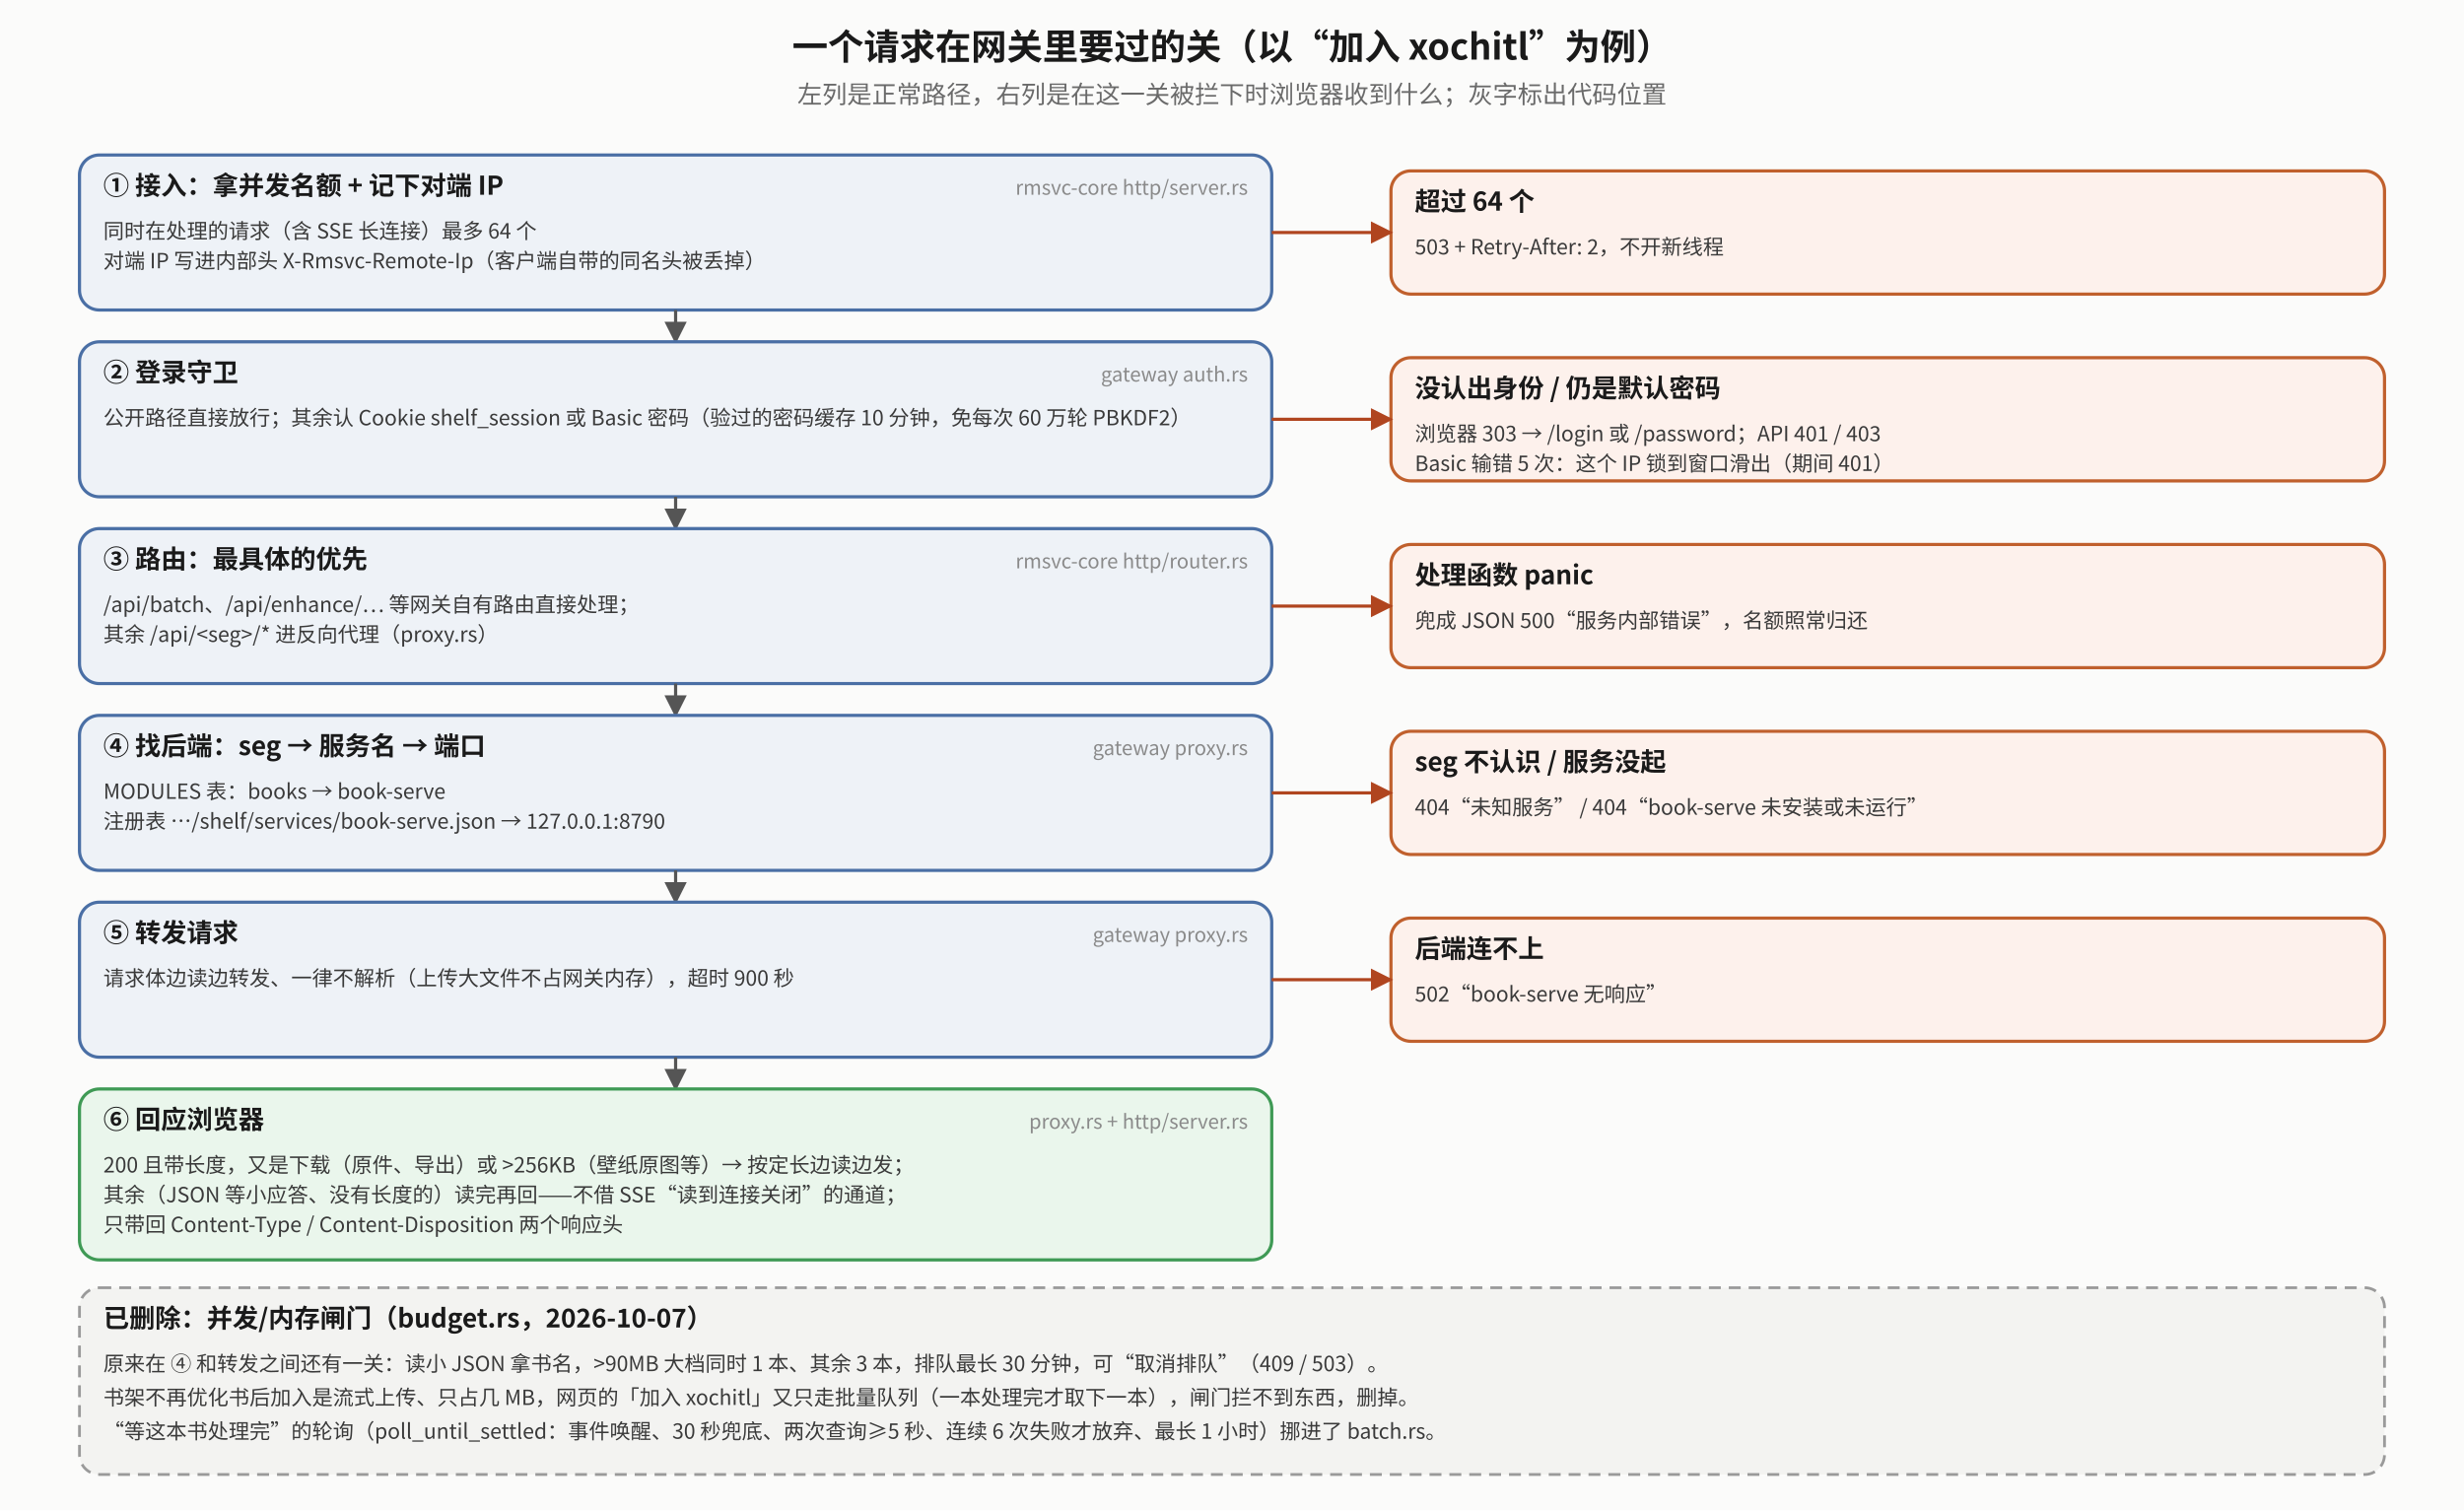
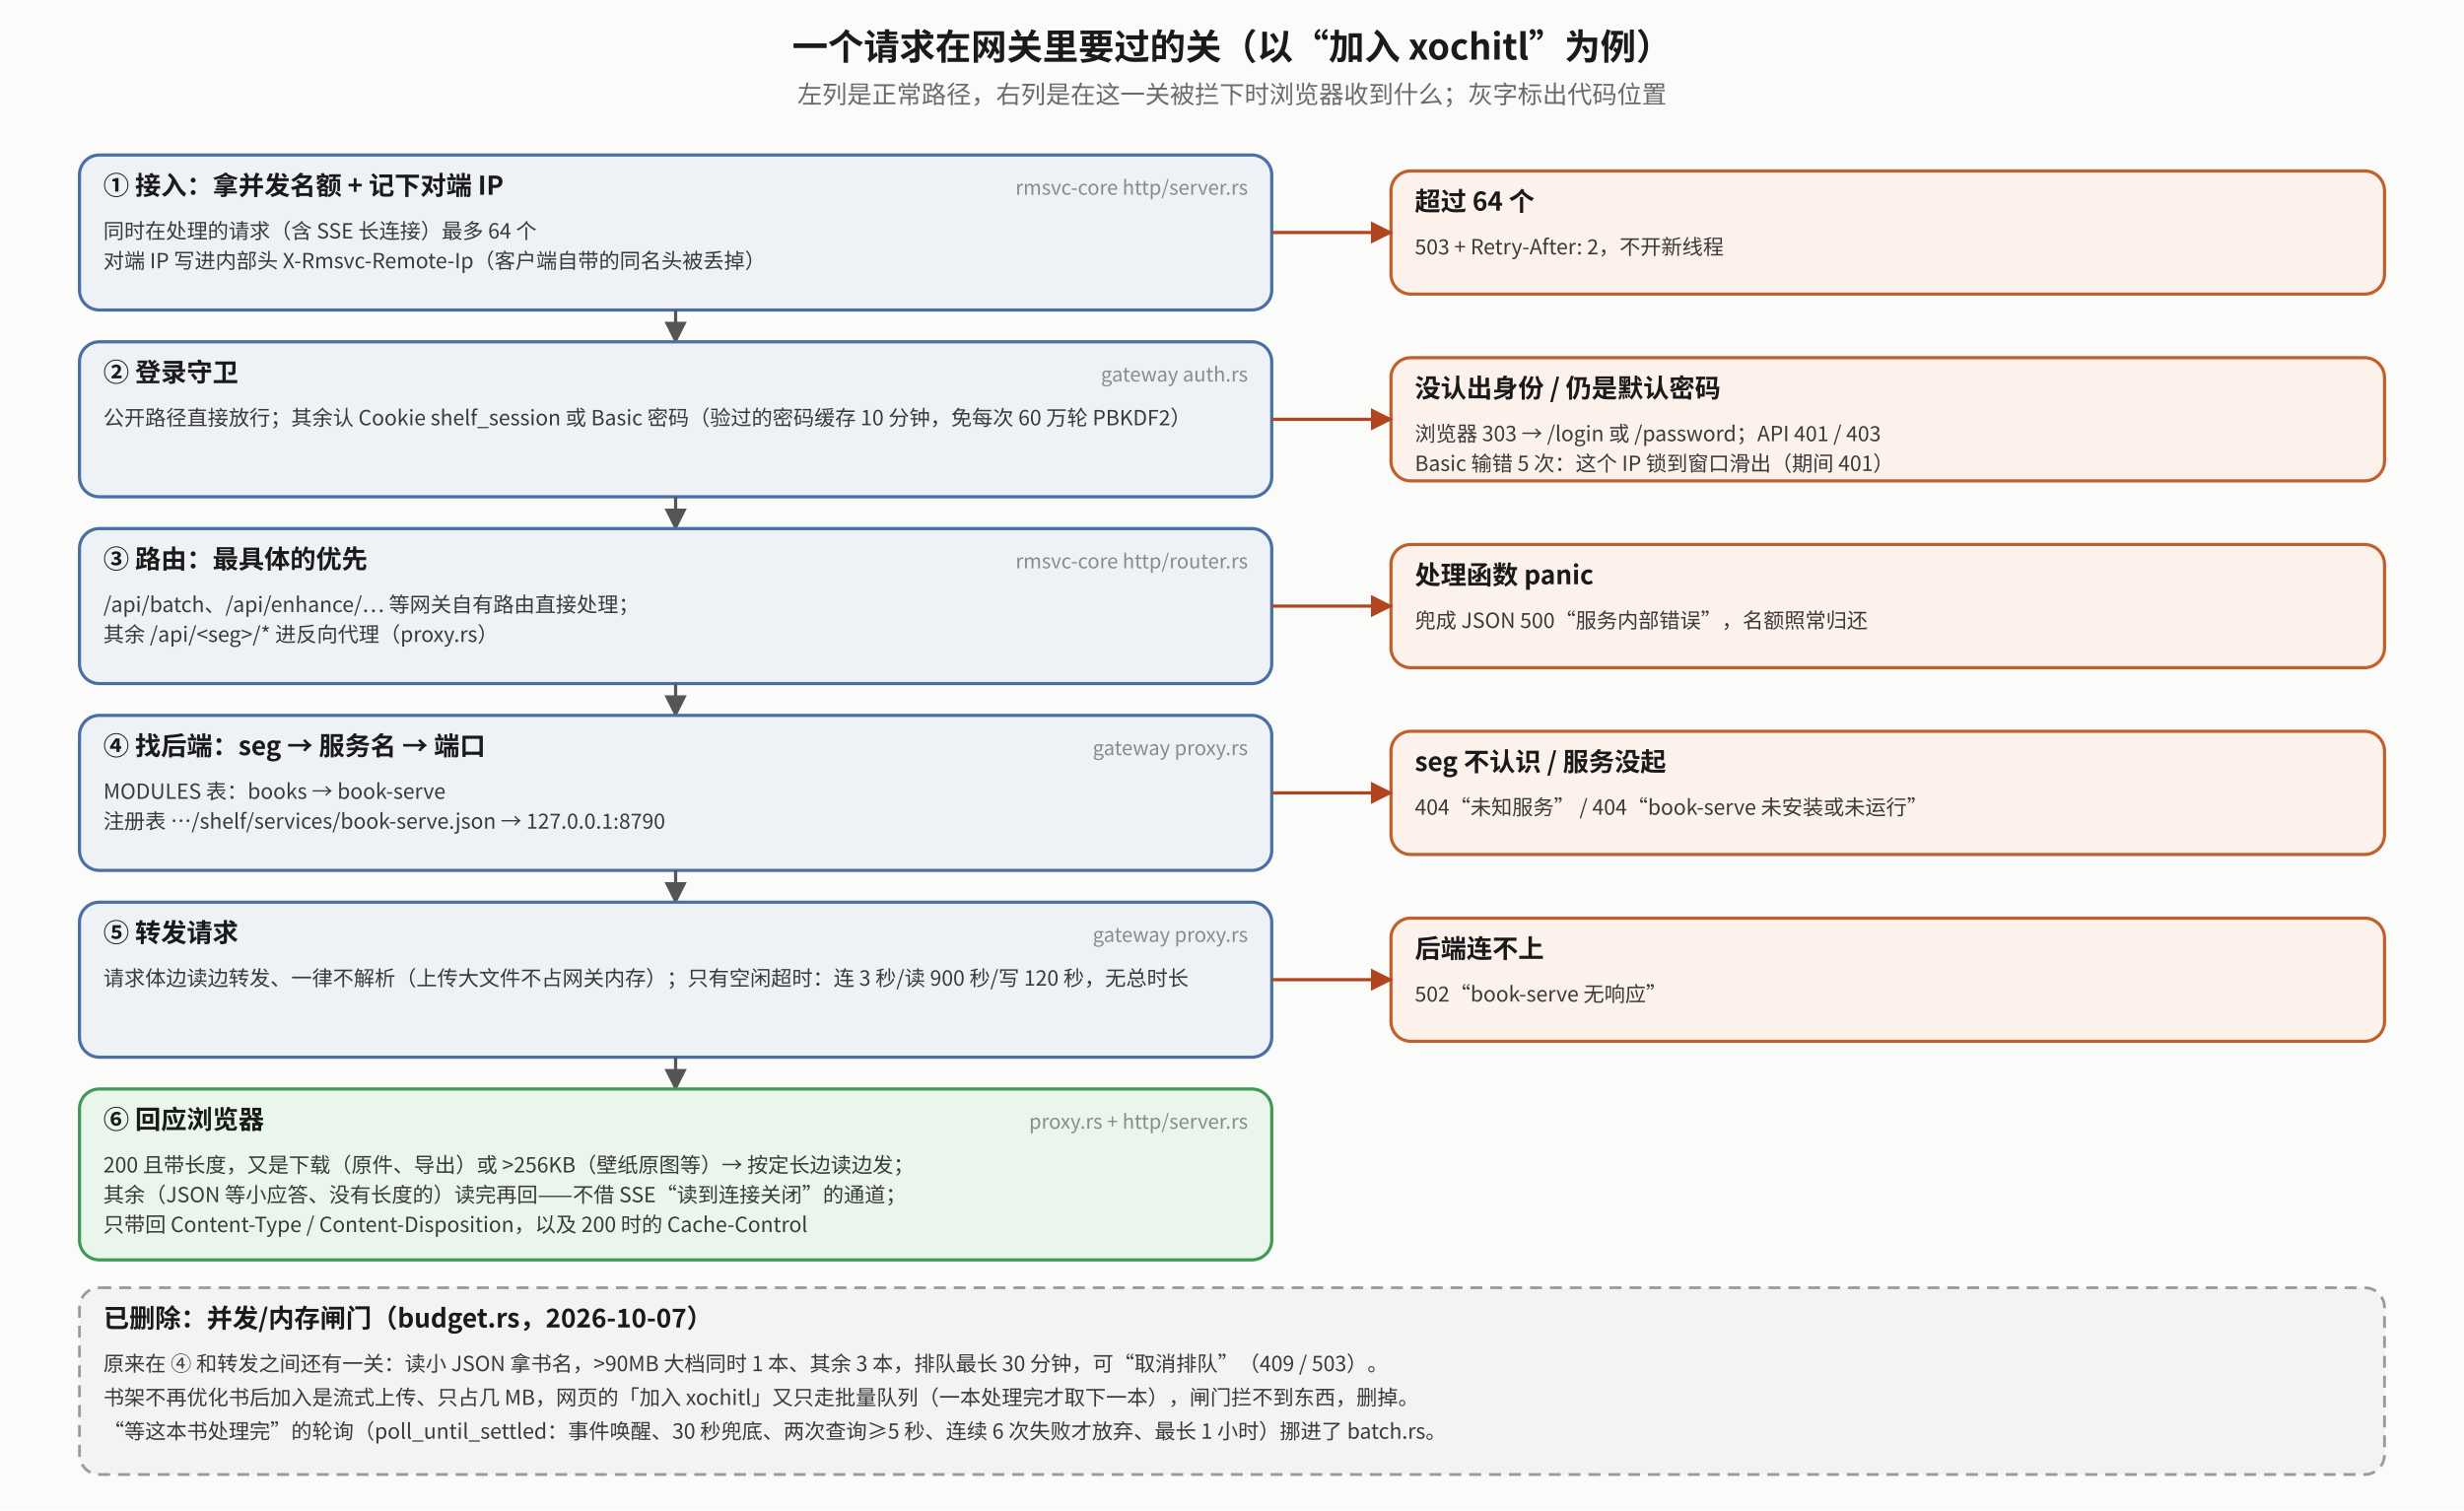
<svg xmlns="http://www.w3.org/2000/svg" viewBox="0 0 1240 760" font-family="Noto Sans CJK SC, sans-serif">
  <defs>
    <marker id="mk" viewBox="0 0 10 10" refX="9" refY="5" markerWidth="7" markerHeight="7" orient="auto-start-reverse">
      <path d="M0,0 L10,5 L0,10 z" fill="#555" />
    </marker>
    <marker id="mr" viewBox="0 0 10 10" refX="9" refY="5" markerWidth="7" markerHeight="7" orient="auto-start-reverse">
      <path d="M0,0 L10,5 L0,10 z" fill="#b0451f" />
    </marker>
    <marker id="mg" viewBox="0 0 10 10" refX="9" refY="5" markerWidth="7" markerHeight="7" orient="auto-start-reverse">
      <path d="M0,0 L10,5 L0,10 z" fill="#2f7d45" />
    </marker>
  </defs>
  <rect x="0" y="0" width="1240" height="760" fill="#fbfbfa" />
  <text x="620.0" y="30" text-anchor="middle" font-size="18" font-weight="bold" fill="#1a1a1a">一个请求在网关里要过的关（以“加入 xochitl”为例）</text>
  <text x="620.0" y="52" text-anchor="middle" font-size="12.5" fill="#6a6a6a">左列是正常路径，右列是在这一关被拦下时浏览器收到什么；灰字标出代码位置</text>
  <rect x="40" y="78" width="600" height="78" rx="10" fill="#eef2f7" stroke="#4a6fa5" stroke-width="1.6" />
  <text x="52" y="98" text-anchor="start" font-size="13" font-weight="bold" fill="#1a1a1a">① 接入：拿并发名额 + 记下对端 IP</text>
  <text x="52" y="120" text-anchor="start" font-size="10.5" fill="#3a3a3a">同时在处理的请求（含 SSE 长连接）最多 64 个</text>
  <text x="52" y="135" text-anchor="start" font-size="10.5" fill="#3a3a3a">对端 IP 写进内部头 X-Rmsvc-Remote-Ip（客户端自带的同名头被丢掉）</text>
  <text x="628" y="98" text-anchor="end" font-size="10" fill="#8a8a8a">rmsvc-core http/server.rs</text>
  <rect x="700" y="86" width="500" height="62" rx="10" fill="#fdf1ec" stroke="#c0602d" stroke-width="1.6" />
  <text x="712" y="106" text-anchor="start" font-size="13" font-weight="bold" fill="#1a1a1a">超过 64 个</text>
  <text x="712" y="128" text-anchor="start" font-size="10.5" fill="#3a3a3a">503 + Retry-After: 2，不开新线程</text>
  <polyline points="640,117.0 700,117.0" fill="none" stroke="#b0451f" stroke-width="1.6" marker-end="url(#mr)" />
  <polyline points="340.0,156 340.0,172" fill="none" stroke="#555" stroke-width="1.6" marker-end="url(#mk)" />
  <rect x="40" y="172" width="600" height="78" rx="10" fill="#eef2f7" stroke="#4a6fa5" stroke-width="1.6" />
  <text x="52" y="192" text-anchor="start" font-size="13" font-weight="bold" fill="#1a1a1a">② 登录守卫</text>
  <text x="52" y="214" text-anchor="start" font-size="10.5" fill="#3a3a3a">公开路径直接放行；其余认 Cookie shelf_session 或 Basic 密码（验过的密码缓存 10 分钟，免每次 60 万轮 PBKDF2）</text>
  <text x="628" y="192" text-anchor="end" font-size="10" fill="#8a8a8a">gateway auth.rs</text>
  <rect x="700" y="180" width="500" height="62" rx="10" fill="#fdf1ec" stroke="#c0602d" stroke-width="1.6" />
  <text x="712" y="200" text-anchor="start" font-size="13" font-weight="bold" fill="#1a1a1a">没认出身份 / 仍是默认密码</text>
  <text x="712" y="222" text-anchor="start" font-size="10.5" fill="#3a3a3a">浏览器 303 → /login 或 /password；API 401 / 403</text>
  <text x="712" y="237" text-anchor="start" font-size="10.5" fill="#3a3a3a">Basic 输错 5 次：这个 IP 锁到窗口滑出（期间 401）</text>
  <polyline points="640,211.0 700,211.0" fill="none" stroke="#b0451f" stroke-width="1.6" marker-end="url(#mr)" />
  <polyline points="340.0,250 340.0,266" fill="none" stroke="#555" stroke-width="1.6" marker-end="url(#mk)" />
  <rect x="40" y="266" width="600" height="78" rx="10" fill="#eef2f7" stroke="#4a6fa5" stroke-width="1.6" />
  <text x="52" y="286" text-anchor="start" font-size="13" font-weight="bold" fill="#1a1a1a">③ 路由：最具体的优先</text>
  <text x="52" y="308" text-anchor="start" font-size="10.5" fill="#3a3a3a">/api/batch、/api/enhance/… 等网关自有路由直接处理；</text>
  <text x="52" y="323" text-anchor="start" font-size="10.5" fill="#3a3a3a">其余 /api/&lt;seg&gt;/* 进反向代理（proxy.rs）</text>
  <text x="628" y="286" text-anchor="end" font-size="10" fill="#8a8a8a">rmsvc-core http/router.rs</text>
  <rect x="700" y="274" width="500" height="62" rx="10" fill="#fdf1ec" stroke="#c0602d" stroke-width="1.6" />
  <text x="712" y="294" text-anchor="start" font-size="13" font-weight="bold" fill="#1a1a1a">处理函数 panic</text>
  <text x="712" y="316" text-anchor="start" font-size="10.5" fill="#3a3a3a">兜成 JSON 500“服务内部错误”，名额照常归还</text>
  <polyline points="640,305.0 700,305.0" fill="none" stroke="#b0451f" stroke-width="1.6" marker-end="url(#mr)" />
  <polyline points="340.0,344 340.0,360" fill="none" stroke="#555" stroke-width="1.6" marker-end="url(#mk)" />
  <rect x="40" y="360" width="600" height="78" rx="10" fill="#eef2f7" stroke="#4a6fa5" stroke-width="1.6" />
  <text x="52" y="380" text-anchor="start" font-size="13" font-weight="bold" fill="#1a1a1a">④ 找后端：seg → 服务名 → 端口</text>
  <text x="52" y="402" text-anchor="start" font-size="10.5" fill="#3a3a3a">MODULES 表：books → book-serve</text>
  <text x="52" y="417" text-anchor="start" font-size="10.5" fill="#3a3a3a">注册表 …/shelf/services/book-serve.json → 127.0.0.1:8790</text>
  <text x="628" y="380" text-anchor="end" font-size="10" fill="#8a8a8a">gateway proxy.rs</text>
  <rect x="700" y="368" width="500" height="62" rx="10" fill="#fdf1ec" stroke="#c0602d" stroke-width="1.6" />
  <text x="712" y="388" text-anchor="start" font-size="13" font-weight="bold" fill="#1a1a1a">seg 不认识 / 服务没起</text>
  <text x="712" y="410" text-anchor="start" font-size="10.5" fill="#3a3a3a">404“未知服务” / 404“book-serve 未安装或未运行”</text>
  <polyline points="640,399.0 700,399.0" fill="none" stroke="#b0451f" stroke-width="1.6" marker-end="url(#mr)" />
  <polyline points="340.0,438 340.0,454" fill="none" stroke="#555" stroke-width="1.6" marker-end="url(#mk)" />
  <rect x="40" y="454" width="600" height="78" rx="10" fill="#eef2f7" stroke="#4a6fa5" stroke-width="1.6" />
  <text x="52" y="474" text-anchor="start" font-size="13" font-weight="bold" fill="#1a1a1a">⑤ 转发请求</text>
-   <text x="52" y="496" text-anchor="start" font-size="10.5" fill="#3a3a3a">请求体边读边转发、一律不解析（上传大文件不占网关内存），超时 900 秒</text>
+   <text x="52" y="496" text-anchor="start" font-size="10.5" fill="#3a3a3a">请求体边读边转发、一律不解析（上传大文件不占网关内存）；只有空闲超时：连 3 秒/读 900 秒/写 120 秒，无总时长</text>
  <text x="628" y="474" text-anchor="end" font-size="10" fill="#8a8a8a">gateway proxy.rs</text>
  <rect x="700" y="462" width="500" height="62" rx="10" fill="#fdf1ec" stroke="#c0602d" stroke-width="1.6" />
  <text x="712" y="482" text-anchor="start" font-size="13" font-weight="bold" fill="#1a1a1a">后端连不上</text>
  <text x="712" y="504" text-anchor="start" font-size="10.5" fill="#3a3a3a">502“book-serve 无响应”</text>
  <polyline points="640,493 700,493" fill="none" stroke="#b0451f" stroke-width="1.6" marker-end="url(#mr)" />
  <polyline points="340.0,532 340.0,548" fill="none" stroke="#555" stroke-width="1.6" marker-end="url(#mk)" />
  <rect x="40" y="548" width="600" height="86" rx="10" fill="#eaf6ec" stroke="#3f9a55" stroke-width="1.6" />
  <text x="52" y="568" text-anchor="start" font-size="13" font-weight="bold" fill="#1a1a1a">⑥ 回应浏览器</text>
  <text x="52" y="590" text-anchor="start" font-size="10.5" fill="#3a3a3a">200 且带长度，又是下载（原件、导出）或 &gt;256KB（壁纸原图等）→ 按定长边读边发；</text>
  <text x="52" y="605" text-anchor="start" font-size="10.5" fill="#3a3a3a">其余（JSON 等小应答、没有长度的）读完再回——不借 SSE“读到连接关闭”的通道；</text>
-   <text x="52" y="620" text-anchor="start" font-size="10.5" fill="#3a3a3a">只带回 Content-Type / Content-Disposition 两个响应头</text>
+   <text x="52" y="620" text-anchor="start" font-size="10.5" fill="#3a3a3a">只带回 Content-Type / Content-Disposition，以及 200 时的 Cache-Control</text>
  <text x="628" y="568" text-anchor="end" font-size="10" fill="#8a8a8a">proxy.rs + http/server.rs</text>
  <rect x="40" y="648" width="1160" height="94" rx="10" fill="#f3f3f1" stroke="#9a9a9a" stroke-width="1.4" stroke-dasharray="6 4" />
  <text x="52" y="668" text-anchor="start" font-size="13" font-weight="bold" fill="#1a1a1a">已删除：并发/内存闸门（budget.rs，2026-10-07）</text>
  <text x="52" y="690" text-anchor="start" font-size="10.5" fill="#3a3a3a">原来在 ④ 和转发之间还有一关：读小 JSON 拿书名，&gt;90MB 大档同时 1 本、其余 3 本，排队最长 30 分钟，可“取消排队”（409 / 503）。</text>
  <text x="52" y="707" text-anchor="start" font-size="10.5" fill="#3a3a3a">书架不再优化书后加入是流式上传、只占几 MB，网页的「加入 xochitl」又只走批量队列（一本处理完才取下一本），闸门拦不到东西，删掉。</text>
  <text x="52" y="724" text-anchor="start" font-size="10.5" fill="#3a3a3a">“等这本书处理完”的轮询（poll_until_settled：事件唤醒、30 秒兜底、两次查询≥5 秒、连续 6 次失败才放弃、最长 1 小时）挪进了 batch.rs。</text>
</svg>
